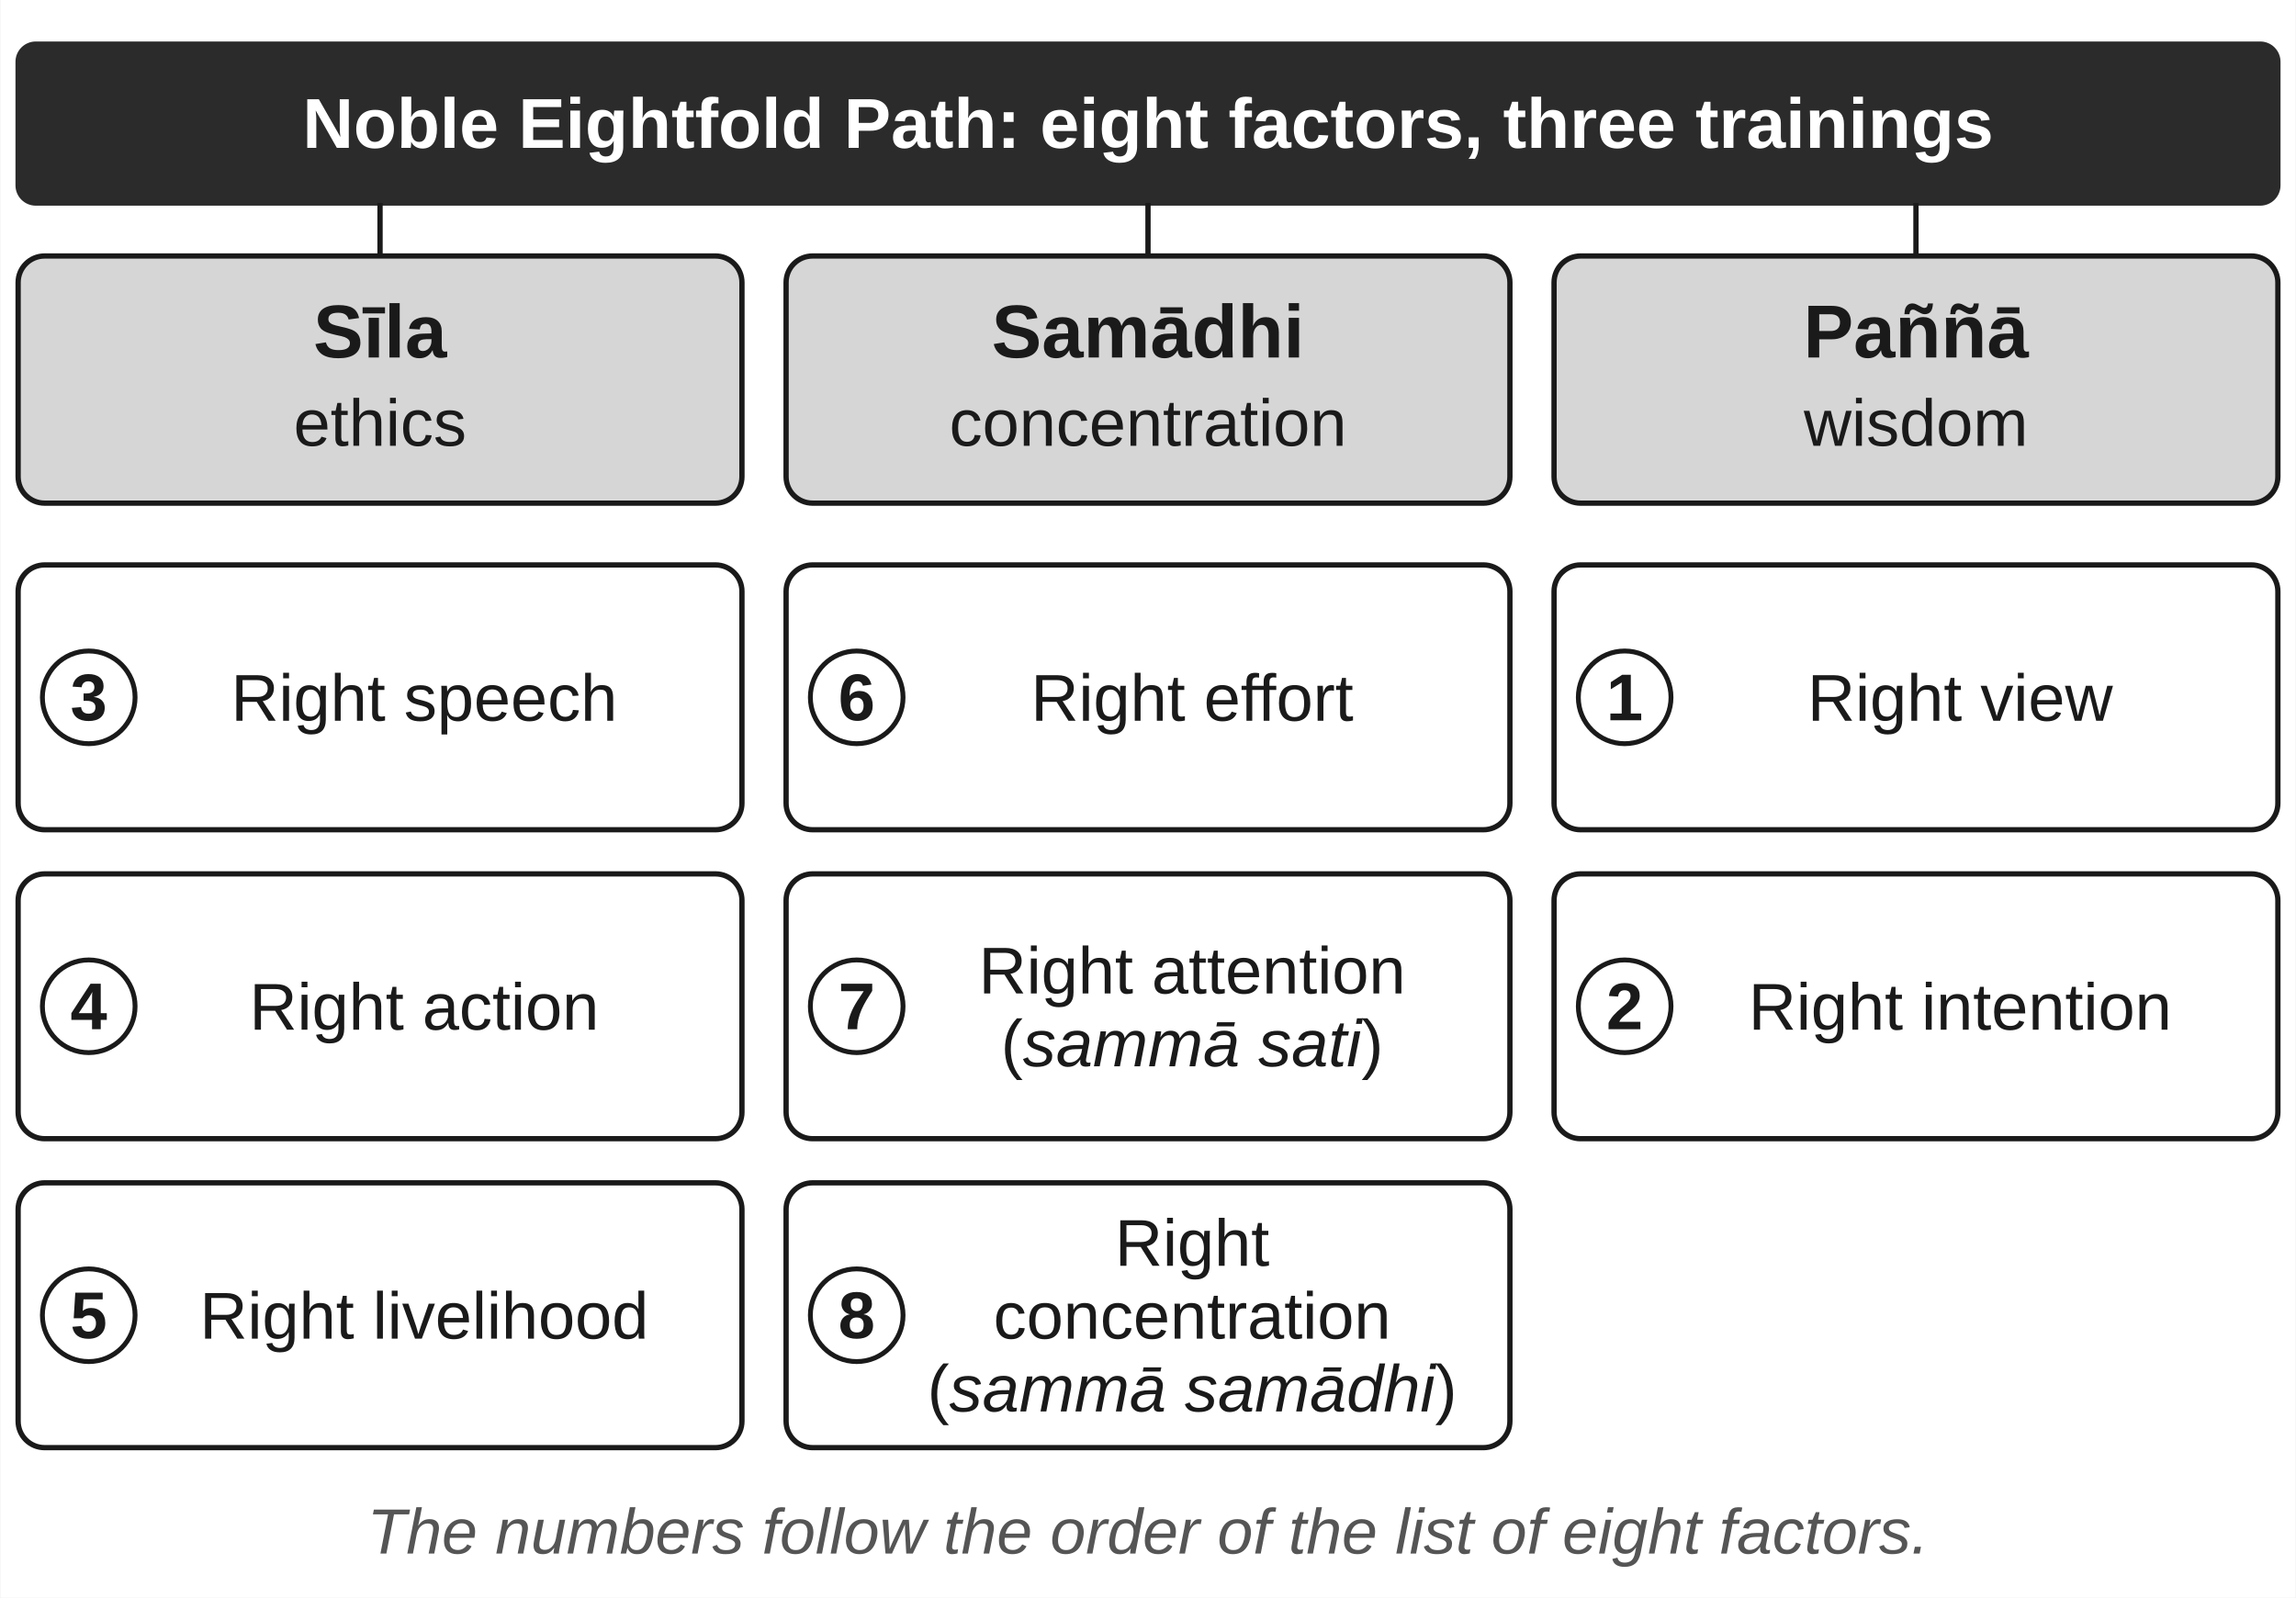
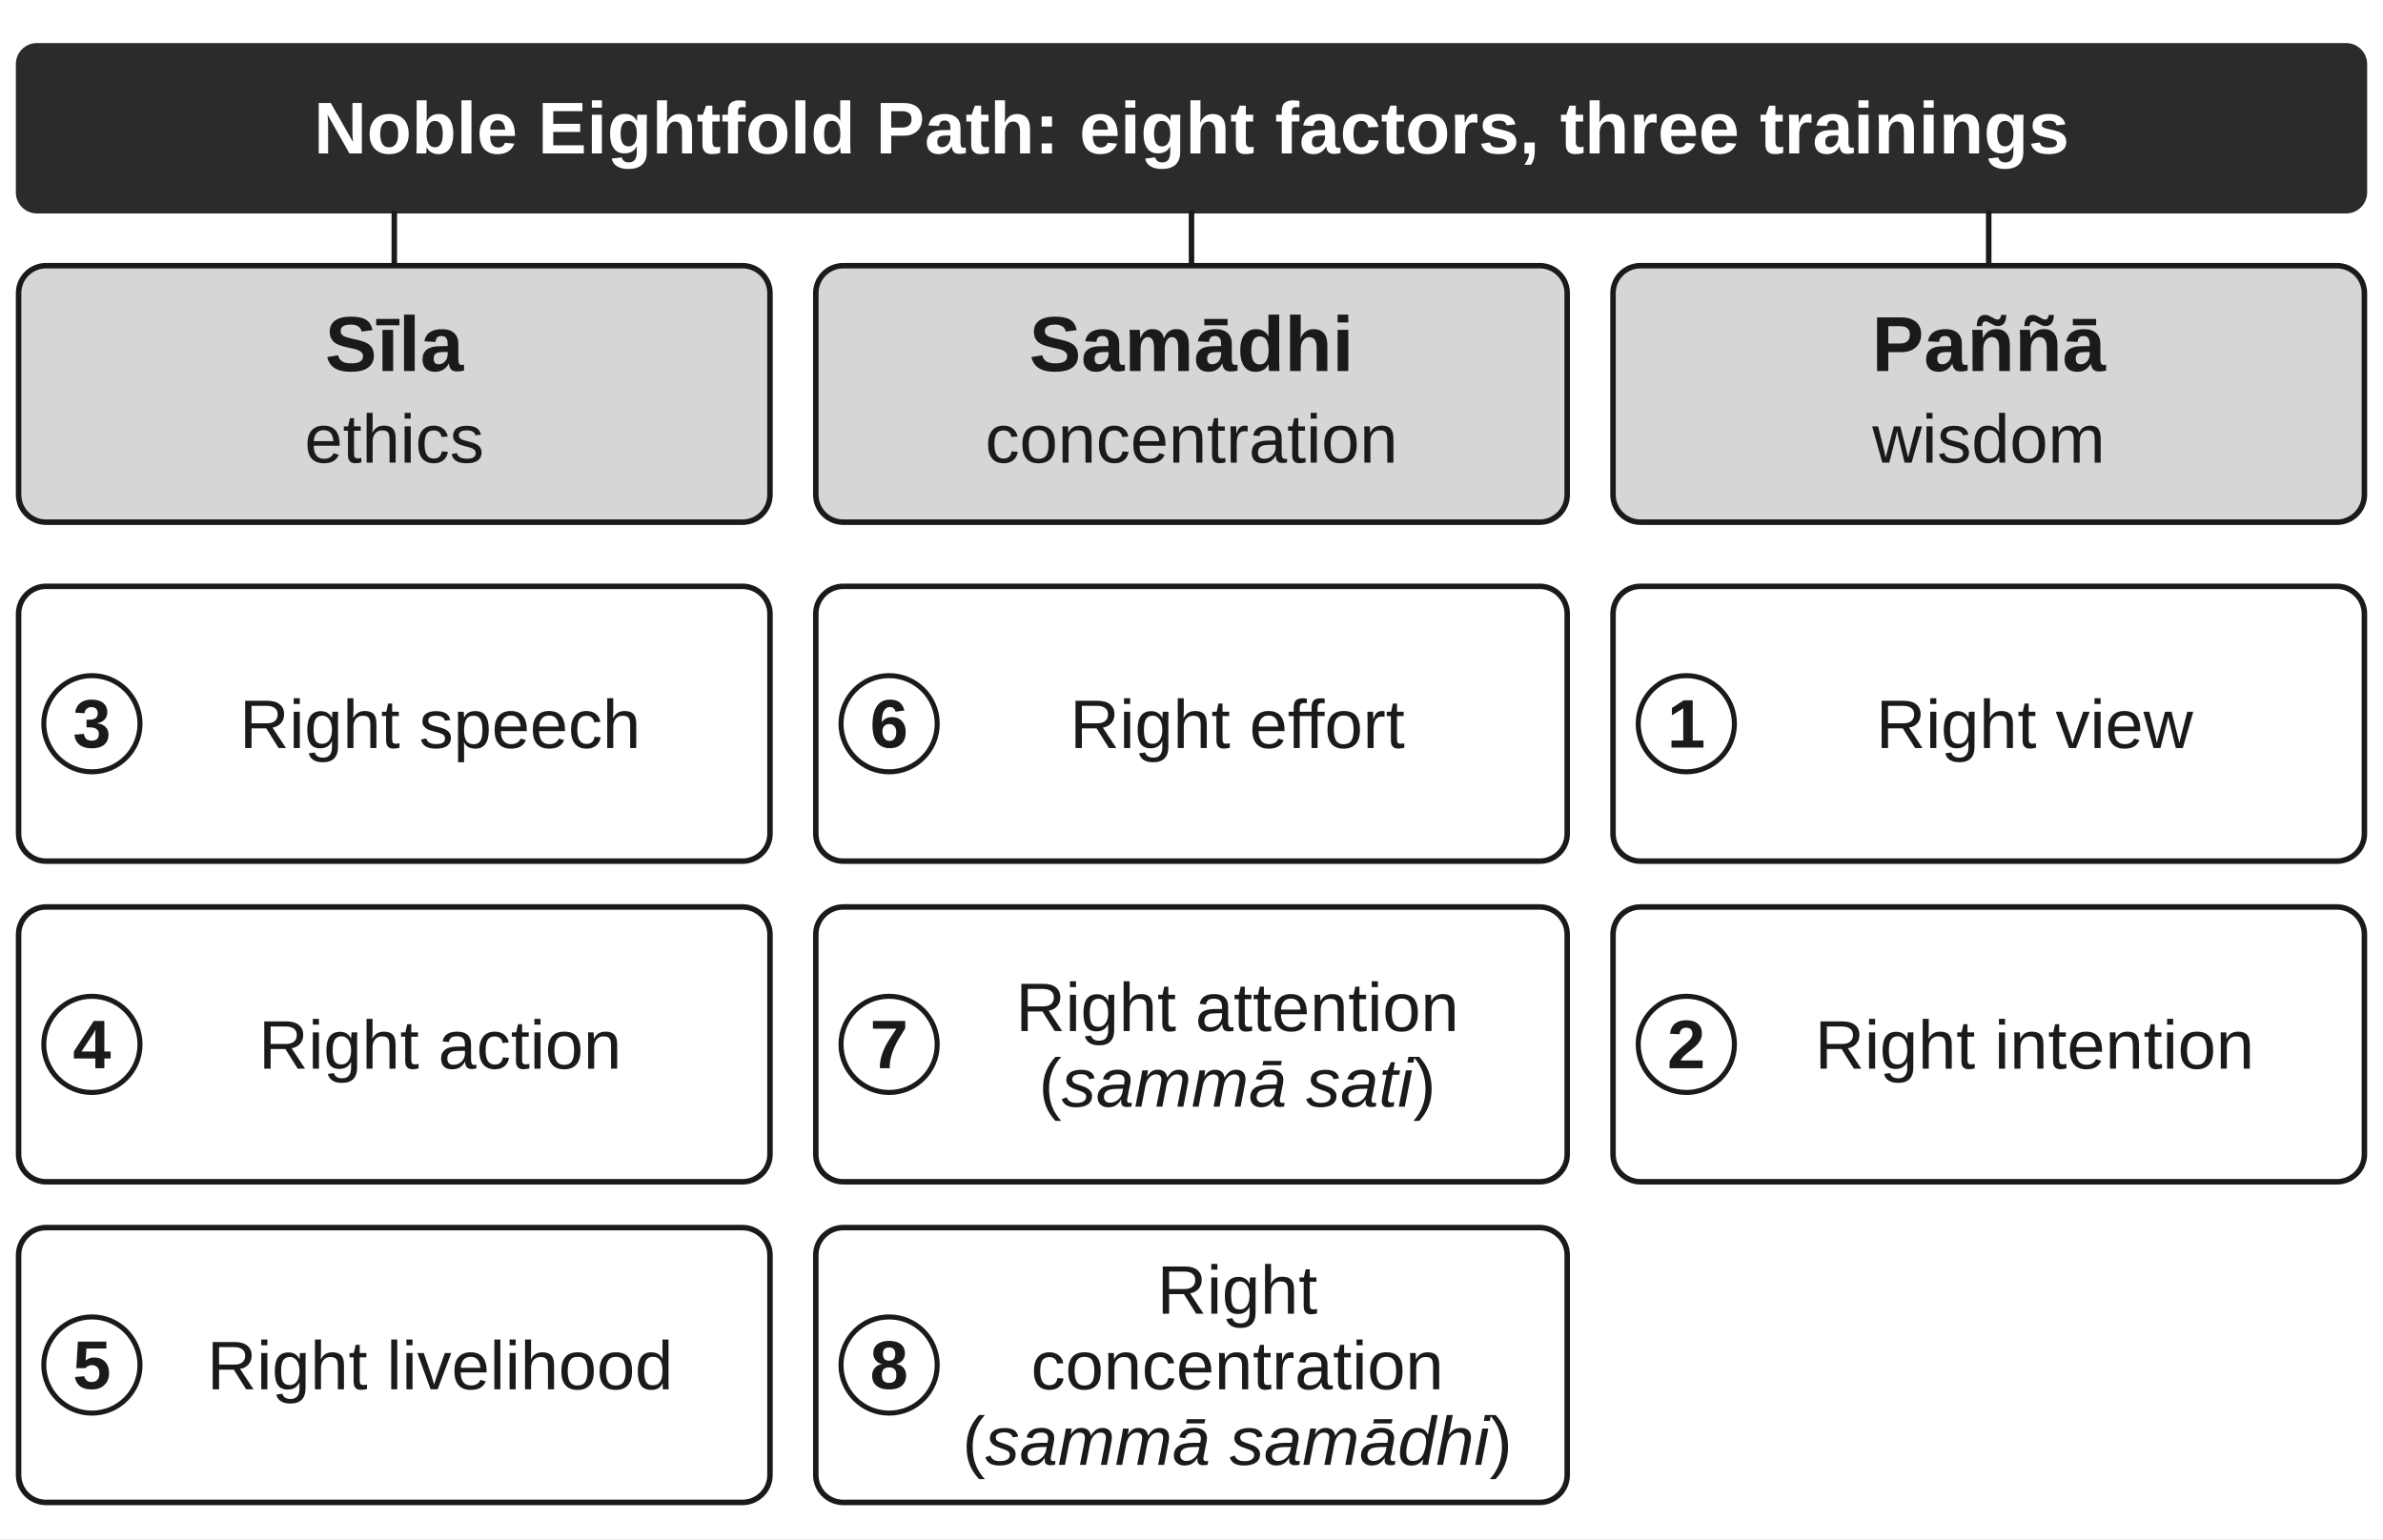
- <svg xmlns="http://www.w3.org/2000/svg" width="1404" height="977" viewBox="0 0 520 362" font-family="Arial, Helvetica, sans-serif" fill="#1a1a1a">
+ <svg xmlns="http://www.w3.org/2000/svg" width="1404" height="907" viewBox="0 0 520 336" font-family="Arial, Helvetica, sans-serif" fill="#1a1a1a">
  <defs>
    <marker id="ah" viewBox="0 0 10 10" refX="9" refY="5" markerWidth="6.5" markerHeight="6.5" orient="auto-start-reverse">
      <path d="M0,0 L10,5 L0,10 z" fill="#1a1a1a" />
    </marker>
  </defs>
-   <rect x="0" y="0" width="520" height="362" fill="#ffffff" />
+   <rect x="0" y="0" width="520" height="336" fill="#ffffff" />
  <rect x="4.0" y="10" width="512.0" height="36" rx="4" fill="#2b2b2b" stroke="#2b2b2b" stroke-width="1.2" />
  <text x="260.0" y="33.5" font-size="16" font-weight="bold" font-style="normal" text-anchor="middle" fill="#ffffff">Noble Eightfold Path: eight factors, three trainings</text>
  <path d="M 86.0,46 L 86.0,58" fill="none" stroke="#1a1a1a" stroke-width="1.2" />
  <rect x="4.0" y="58" width="164" height="56" rx="6" fill="#d6d6d6" stroke="#1a1a1a" stroke-width="1.2" />
  <text x="86.0" y="81.0" font-size="17" font-weight="bold" font-style="normal" text-anchor="middle" fill="#1a1a1a">Sīla</text>
  <text x="86.0" y="101.0" font-size="15" font-weight="normal" font-style="normal" text-anchor="middle" fill="#1a1a1a">ethics</text>
  <rect x="4.0" y="128" width="164" height="60" rx="6" fill="#ffffff" stroke="#1a1a1a" stroke-width="1.2" />
  <circle cx="20.0" cy="158.0" r="10.5" fill="#ffffff" stroke="#1a1a1a" stroke-width="1.1" />
  <text x="20.0" y="163.2" font-size="15" font-weight="bold" font-style="normal" text-anchor="middle" fill="#1a1a1a">3</text>
  <text x="96.0" y="163.3" font-size="15" font-weight="normal" font-style="normal" text-anchor="middle" fill="#1a1a1a">Right speech</text>
  <rect x="4.0" y="198" width="164" height="60" rx="6" fill="#ffffff" stroke="#1a1a1a" stroke-width="1.2" />
  <circle cx="20.0" cy="228.0" r="10.5" fill="#ffffff" stroke="#1a1a1a" stroke-width="1.1" />
  <text x="20.0" y="233.2" font-size="15" font-weight="bold" font-style="normal" text-anchor="middle" fill="#1a1a1a">4</text>
  <text x="96.0" y="233.3" font-size="15" font-weight="normal" font-style="normal" text-anchor="middle" fill="#1a1a1a">Right action</text>
  <rect x="4.0" y="268" width="164" height="60" rx="6" fill="#ffffff" stroke="#1a1a1a" stroke-width="1.2" />
  <circle cx="20.0" cy="298.0" r="10.5" fill="#ffffff" stroke="#1a1a1a" stroke-width="1.1" />
  <text x="20.0" y="303.2" font-size="15" font-weight="bold" font-style="normal" text-anchor="middle" fill="#1a1a1a">5</text>
  <text x="96.0" y="303.3" font-size="15" font-weight="normal" font-style="normal" text-anchor="middle" fill="#1a1a1a">Right livelihood</text>
  <path d="M 260.0,46 L 260.0,58" fill="none" stroke="#1a1a1a" stroke-width="1.2" />
  <rect x="178.0" y="58" width="164" height="56" rx="6" fill="#d6d6d6" stroke="#1a1a1a" stroke-width="1.2" />
  <text x="260.0" y="81.0" font-size="17" font-weight="bold" font-style="normal" text-anchor="middle" fill="#1a1a1a">Samādhi</text>
  <text x="260.0" y="101.0" font-size="15" font-weight="normal" font-style="normal" text-anchor="middle" fill="#1a1a1a">concentration</text>
  <rect x="178.0" y="128" width="164" height="60" rx="6" fill="#ffffff" stroke="#1a1a1a" stroke-width="1.2" />
  <circle cx="194.0" cy="158.0" r="10.5" fill="#ffffff" stroke="#1a1a1a" stroke-width="1.1" />
  <text x="194.0" y="163.2" font-size="15" font-weight="bold" font-style="normal" text-anchor="middle" fill="#1a1a1a">6</text>
  <text x="270.0" y="163.3" font-size="15" font-weight="normal" font-style="normal" text-anchor="middle" fill="#1a1a1a">Right effort</text>
  <rect x="178.0" y="198" width="164" height="60" rx="6" fill="#ffffff" stroke="#1a1a1a" stroke-width="1.2" />
  <circle cx="194.0" cy="228.0" r="10.5" fill="#ffffff" stroke="#1a1a1a" stroke-width="1.1" />
  <text x="194.0" y="233.2" font-size="15" font-weight="bold" font-style="normal" text-anchor="middle" fill="#1a1a1a">7</text>
  <text x="270.0" y="225.1" font-size="15" font-weight="normal" font-style="normal" text-anchor="middle" fill="#1a1a1a">Right attention</text>
  <text x="270.0" y="241.6" font-size="15" font-weight="normal" font-style="normal" text-anchor="middle" fill="#1a1a1a">(<tspan font-style="italic">sammā sati</tspan>)</text>
  <rect x="178.0" y="268" width="164" height="60" rx="6" fill="#ffffff" stroke="#1a1a1a" stroke-width="1.2" />
  <circle cx="194.0" cy="298.0" r="10.5" fill="#ffffff" stroke="#1a1a1a" stroke-width="1.1" />
  <text x="194.0" y="303.2" font-size="15" font-weight="bold" font-style="normal" text-anchor="middle" fill="#1a1a1a">8</text>
  <text x="270.0" y="286.8" font-size="15" font-weight="normal" font-style="normal" text-anchor="middle" fill="#1a1a1a">Right</text>
  <text x="270.0" y="303.3" font-size="15" font-weight="normal" font-style="normal" text-anchor="middle" fill="#1a1a1a">concentration</text>
  <text x="270.0" y="319.8" font-size="15" font-weight="normal" font-style="normal" text-anchor="middle" fill="#1a1a1a">(<tspan font-style="italic">sammā samādhi</tspan>)</text>
  <path d="M 434.0,46 L 434.0,58" fill="none" stroke="#1a1a1a" stroke-width="1.2" />
  <rect x="352.0" y="58" width="164" height="56" rx="6" fill="#d6d6d6" stroke="#1a1a1a" stroke-width="1.2" />
  <text x="434.0" y="81.0" font-size="17" font-weight="bold" font-style="normal" text-anchor="middle" fill="#1a1a1a">Paññā</text>
  <text x="434.0" y="101.0" font-size="15" font-weight="normal" font-style="normal" text-anchor="middle" fill="#1a1a1a">wisdom</text>
  <rect x="352.0" y="128" width="164" height="60" rx="6" fill="#ffffff" stroke="#1a1a1a" stroke-width="1.2" />
  <circle cx="368.0" cy="158.0" r="10.5" fill="#ffffff" stroke="#1a1a1a" stroke-width="1.1" />
  <text x="368.0" y="163.2" font-size="15" font-weight="bold" font-style="normal" text-anchor="middle" fill="#1a1a1a">1</text>
  <text x="444.0" y="163.3" font-size="15" font-weight="normal" font-style="normal" text-anchor="middle" fill="#1a1a1a">Right view</text>
  <rect x="352.0" y="198" width="164" height="60" rx="6" fill="#ffffff" stroke="#1a1a1a" stroke-width="1.2" />
  <circle cx="368.0" cy="228.0" r="10.5" fill="#ffffff" stroke="#1a1a1a" stroke-width="1.1" />
  <text x="368.0" y="233.2" font-size="15" font-weight="bold" font-style="normal" text-anchor="middle" fill="#1a1a1a">2</text>
  <text x="444.0" y="233.3" font-size="15" font-weight="normal" font-style="normal" text-anchor="middle" fill="#1a1a1a">Right intention</text>
-   <text x="260.0" y="352.0" font-size="14.5" font-weight="normal" font-style="italic" text-anchor="middle" fill="#555555">The numbers follow the order of the list of eight factors.</text>
</svg>
